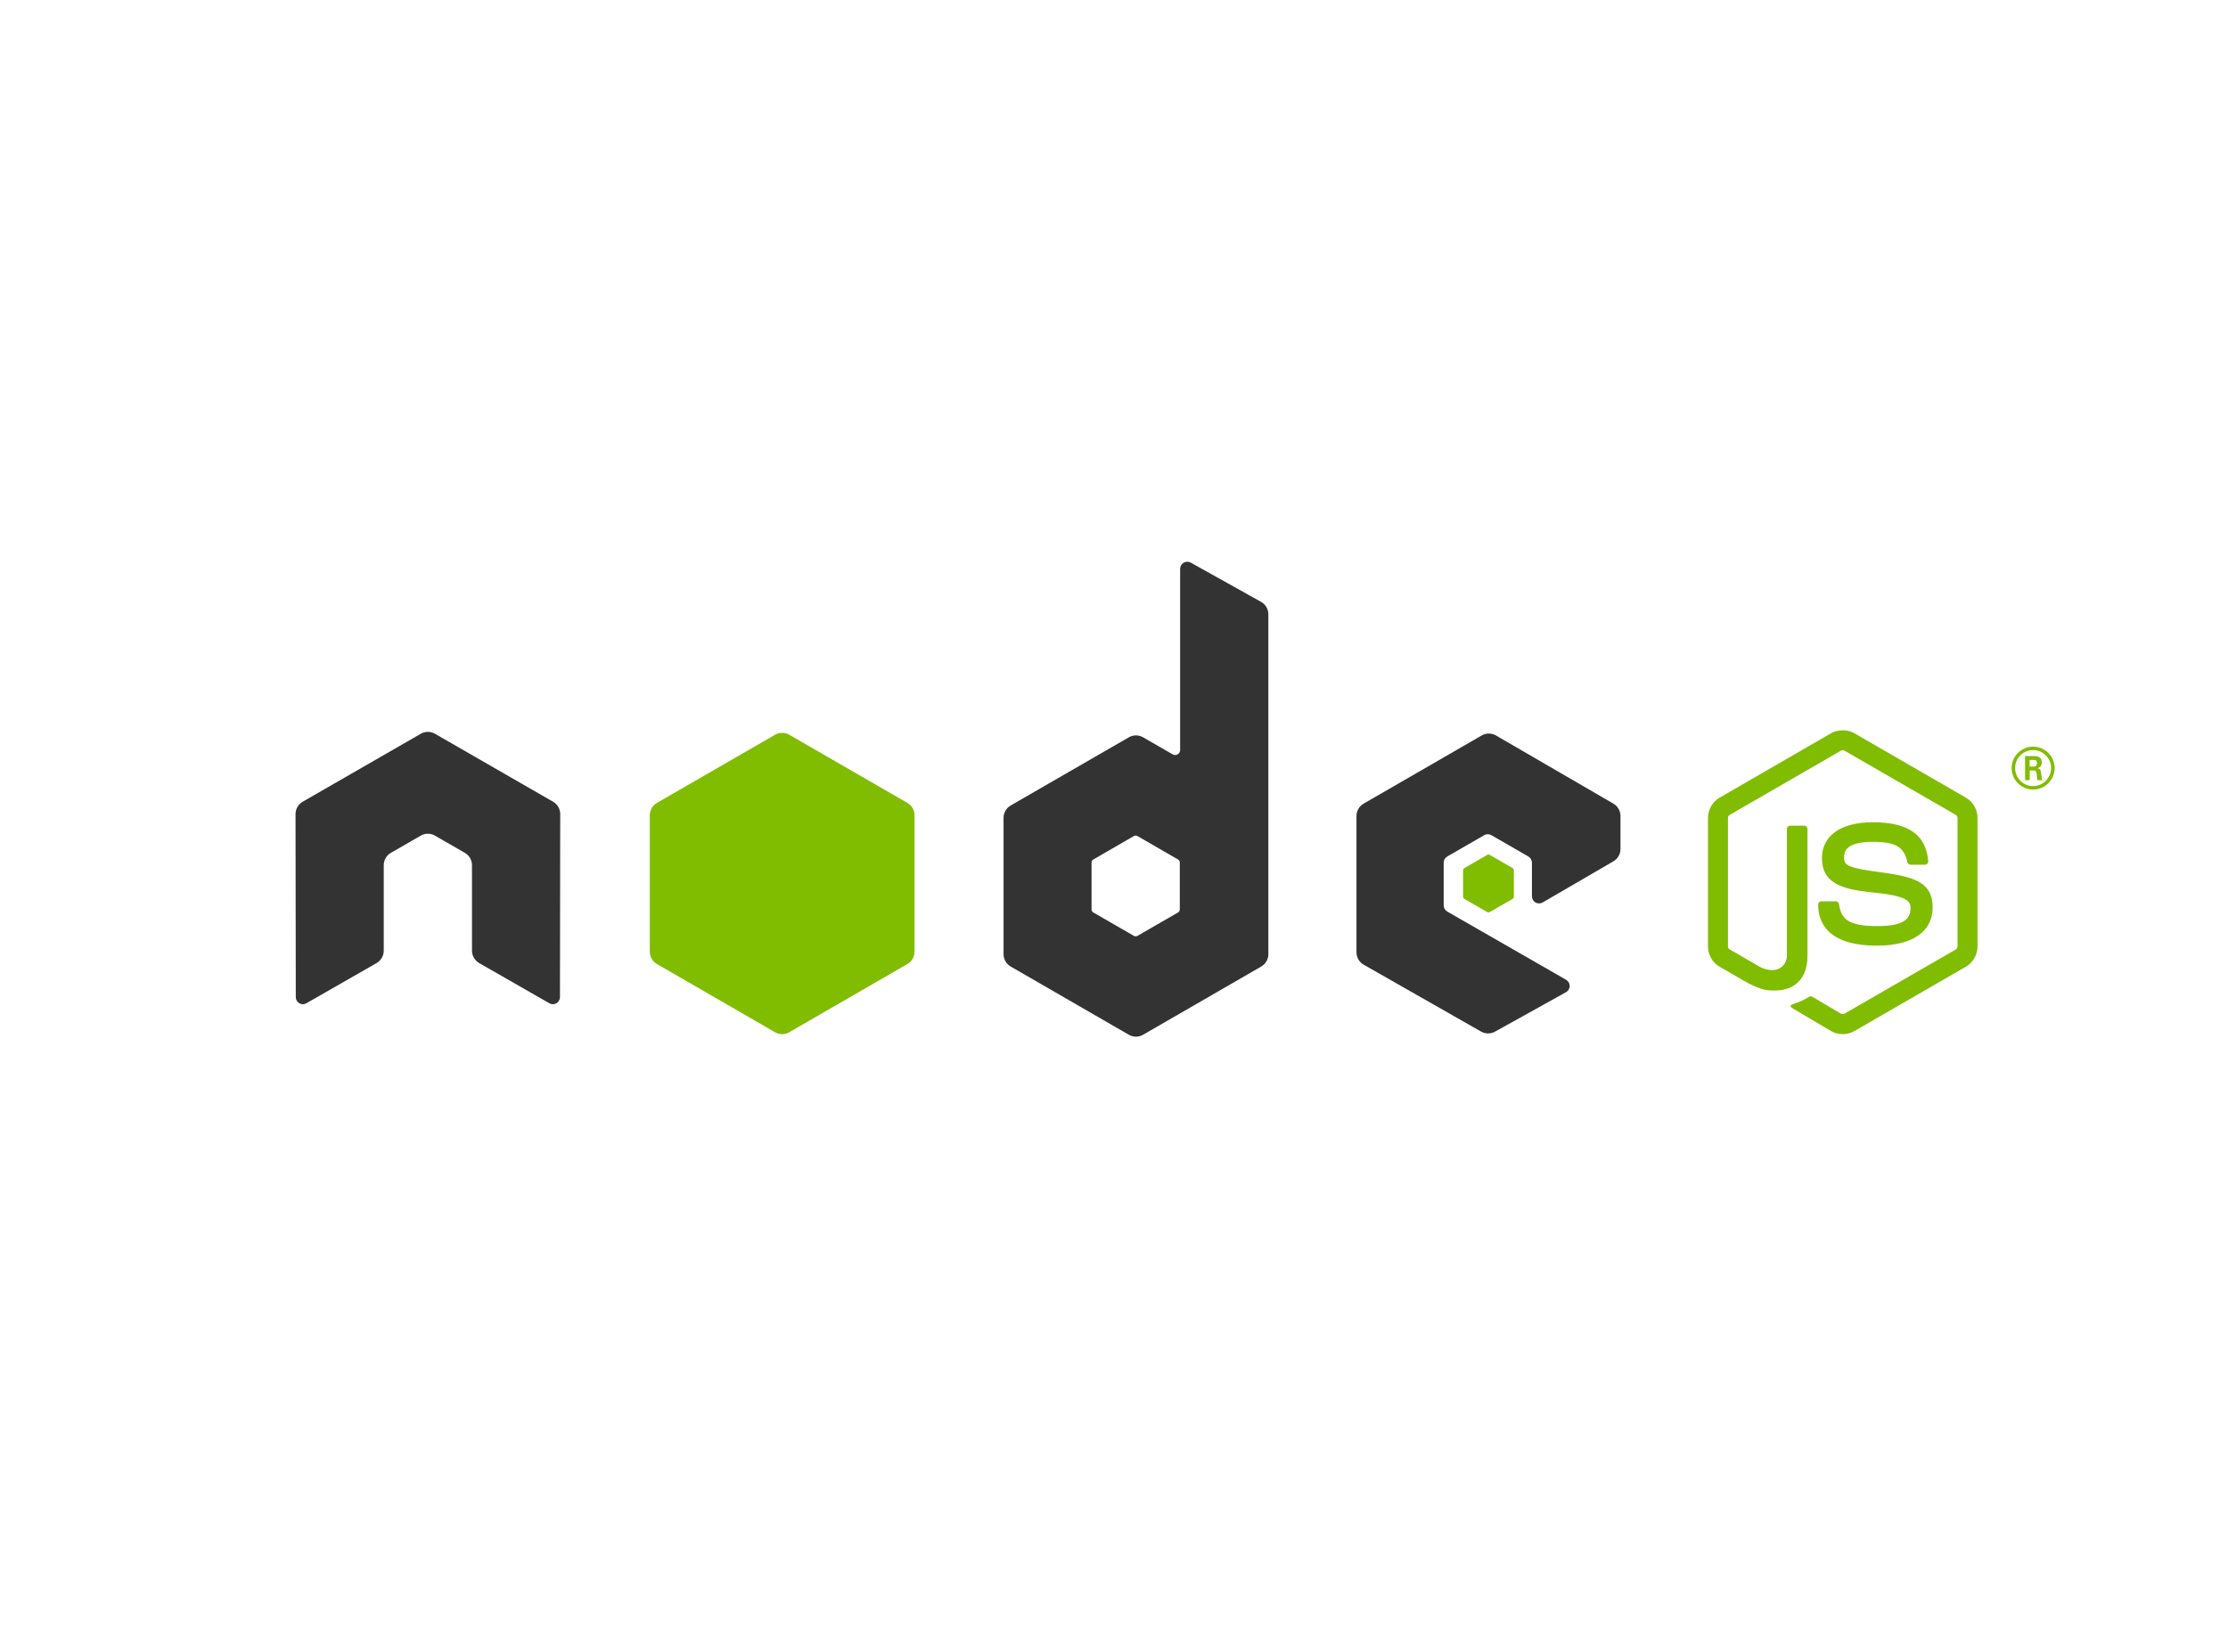
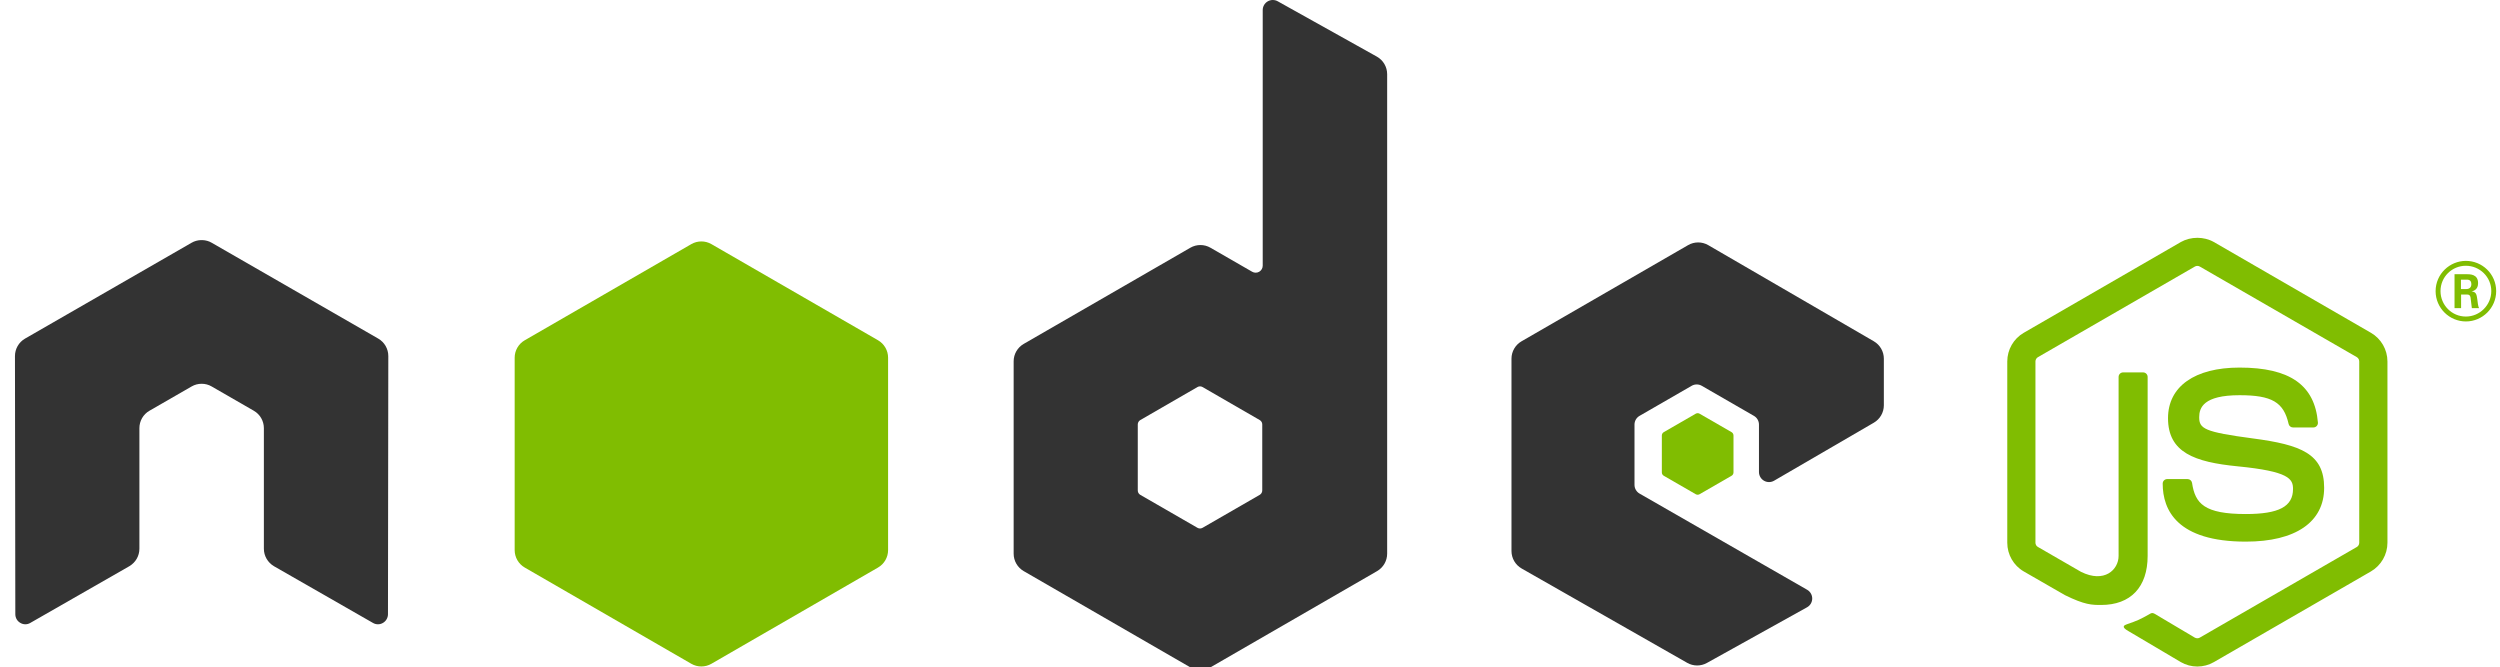
- <svg xmlns="http://www.w3.org/2000/svg" version="1.1" id="Layer_1" x="0px" y="0px" width="235.262px" height="174.415px" viewBox="0 0 235.262 174.415" enable-background="new 0 0 235.262 174.415" xml:space="preserve">
-   <path fill-rule="evenodd" clip-rule="evenodd" fill="#333333" d="M59.155,85.981c0-0.542-0.285-1.04-0.753-1.309l-12.469-7.176  c-0.211-0.124-0.447-0.188-0.687-0.198c-0.021,0-0.111,0-0.129,0c-0.238,0.01-0.475,0.074-0.688,0.198l-12.469,7.176  c-0.465,0.269-0.754,0.767-0.754,1.309l0.027,19.322c0,0.269,0.14,0.519,0.376,0.65c0.231,0.139,0.517,0.139,0.748,0l7.41-4.243  c0.469-0.278,0.754-0.77,0.754-1.307v-9.027c0-0.538,0.285-1.036,0.752-1.304l3.155-1.817c0.235-0.136,0.492-0.202,0.755-0.202  c0.257,0,0.521,0.066,0.749,0.202l3.154,1.817c0.467,0.268,0.753,0.766,0.753,1.304v9.027c0,0.537,0.289,1.031,0.755,1.307  l7.408,4.243c0.232,0.139,0.523,0.139,0.753,0c0.229-0.132,0.374-0.382,0.374-0.65L59.155,85.981z" />
-   <path fill-rule="evenodd" clip-rule="evenodd" fill="#333333" d="M125.735,59.419c-0.233-0.13-0.518-0.127-0.749,0.008  c-0.23,0.135-0.372,0.382-0.372,0.649v19.135c0,0.188-0.101,0.362-0.263,0.456c-0.163,0.094-0.364,0.094-0.527,0l-3.123-1.799  c-0.466-0.269-1.039-0.268-1.505,0.001l-12.474,7.199c-0.466,0.269-0.753,0.766-0.753,1.304v14.4c0,0.538,0.287,1.035,0.753,1.305  l12.473,7.204c0.466,0.269,1.04,0.269,1.507,0l12.475-7.204c0.466-0.27,0.753-0.767,0.753-1.305V64.877  c0-0.546-0.295-1.049-0.772-1.315L125.735,59.419z M124.578,96.042c0,0.134-0.072,0.259-0.188,0.326l-4.283,2.469  c-0.116,0.067-0.26,0.067-0.376,0l-4.283-2.469c-0.117-0.067-0.188-0.191-0.188-0.326v-4.945c0-0.134,0.072-0.259,0.188-0.326  l4.283-2.474c0.117-0.067,0.26-0.067,0.377,0l4.283,2.474c0.116,0.067,0.188,0.192,0.188,0.326V96.042z" />
-   <path fill-rule="evenodd" clip-rule="evenodd" fill="#333333" d="M170.362,90.967c0.464-0.27,0.749-0.766,0.749-1.302v-3.49  c0-0.537-0.286-1.033-0.75-1.303l-12.394-7.196c-0.466-0.271-1.042-0.272-1.509-0.002l-12.469,7.199  c-0.466,0.269-0.753,0.766-0.753,1.304v14.397c0,0.541,0.291,1.041,0.761,1.309l12.392,7.061c0.457,0.261,1.017,0.264,1.477,0.008  l7.495-4.166c0.238-0.132,0.386-0.382,0.387-0.653c0.002-0.271-0.143-0.523-0.378-0.658l-12.548-7.202  c-0.234-0.134-0.378-0.384-0.378-0.653v-4.512c0-0.269,0.144-0.518,0.377-0.652l3.905-2.252c0.232-0.134,0.52-0.134,0.752,0  l3.907,2.252c0.233,0.134,0.377,0.383,0.377,0.652v3.55c0,0.27,0.144,0.519,0.377,0.653c0.233,0.135,0.521,0.134,0.754-0.001  L170.362,90.967z" />
-   <path fill-rule="evenodd" clip-rule="evenodd" fill="#80BD01" d="M81.837,77.599c0.466-0.269,1.04-0.269,1.506,0l12.472,7.197  c0.466,0.269,0.753,0.766,0.753,1.305v14.406c0,0.538-0.287,1.035-0.753,1.305l-12.472,7.203c-0.466,0.269-1.041,0.269-1.507,0  l-12.469-7.203c-0.466-0.27-0.753-0.767-0.753-1.305V86.101c0-0.538,0.287-1.035,0.753-1.304L81.837,77.599z" />
-   <path fill="#80BD01" d="M194.578,109.22c-0.43,0-0.857-0.112-1.233-0.33l-3.927-2.323c-0.586-0.328-0.3-0.444-0.107-0.512  c0.782-0.271,0.941-0.334,1.775-0.808c0.087-0.049,0.202-0.03,0.292,0.022l3.017,1.791c0.109,0.061,0.264,0.061,0.364,0  l11.761-6.788c0.109-0.063,0.18-0.188,0.18-0.318V86.382c0-0.133-0.07-0.257-0.183-0.324l-11.756-6.782  c-0.108-0.063-0.253-0.063-0.362,0l-11.753,6.784c-0.114,0.065-0.186,0.193-0.186,0.322v13.572c0,0.13,0.072,0.253,0.185,0.314  l3.222,1.861c1.748,0.874,2.818-0.155,2.818-1.189v-13.4c0-0.189,0.152-0.339,0.342-0.339h1.491c0.186,0,0.341,0.149,0.341,0.339  v13.4c0,2.333-1.27,3.671-3.482,3.671c-0.68,0-1.215,0-2.709-0.736l-3.084-1.775c-0.762-0.44-1.233-1.264-1.233-2.146V86.382  c0-0.882,0.472-1.705,1.233-2.144l11.761-6.796c0.744-0.421,1.733-0.421,2.472,0l11.76,6.796c0.762,0.44,1.235,1.262,1.235,2.144  v13.572c0,0.882-0.474,1.702-1.235,2.146l-11.76,6.79C195.44,109.108,195.014,109.22,194.578,109.22z" />
-   <path fill="#80BD01" d="M198.211,99.87c-5.146,0-6.225-2.362-6.225-4.344c0-0.188,0.151-0.339,0.34-0.339h1.52  c0.17,0,0.311,0.122,0.338,0.288c0.229,1.548,0.914,2.329,4.026,2.329c2.478,0,3.532-0.561,3.532-1.875  c0-0.758-0.299-1.32-4.149-1.697c-3.218-0.318-5.208-1.029-5.208-3.604c0-2.373,2-3.788,5.354-3.788  c3.768,0,5.632,1.308,5.868,4.113c0.009,0.097-0.025,0.189-0.09,0.262c-0.064,0.067-0.154,0.108-0.249,0.108h-1.526  c-0.158,0-0.298-0.112-0.33-0.266c-0.366-1.629-1.257-2.149-3.673-2.149c-2.705,0-3.02,0.942-3.02,1.648  c0,0.855,0.371,1.104,4.023,1.588c3.614,0.478,5.331,1.154,5.331,3.694C204.074,98.402,201.938,99.87,198.211,99.87z" />
-   <path fill-rule="evenodd" clip-rule="evenodd" fill="#80BD01" d="M157.029,90.293c0.089-0.052,0.2-0.052,0.289,0l2.394,1.381  c0.089,0.052,0.145,0.147,0.145,0.251v2.764c0,0.103-0.055,0.199-0.145,0.25l-2.394,1.381c-0.089,0.052-0.2,0.052-0.289,0  l-2.392-1.381c-0.089-0.052-0.145-0.147-0.145-0.25v-2.764c0-0.104,0.055-0.199,0.145-0.251L157.029,90.293z" />
+ <svg xmlns="http://www.w3.org/2000/svg" version="1.1" id="Layer_1" x="0px" y="0px" width="235.262px" height="62.723px" viewBox="0 54.476 235.262 62.723" enable-background="new 0 54.476 235.262 62.723" xml:space="preserve">
+   <path fill="#333333" d="M36.542,87.986c0-0.681-0.358-1.307-0.947-1.646L19.921,77.32c-0.265-0.156-0.562-0.236-0.864-0.249  c-0.026,0-0.14,0-0.162,0c-0.299,0.013-0.597,0.093-0.865,0.249L2.356,86.341c-0.585,0.338-0.948,0.964-0.948,1.646l0.034,24.289  c0,0.338,0.176,0.652,0.473,0.817c0.29,0.175,0.65,0.175,0.94,0l9.315-5.334c0.59-0.349,0.948-0.968,0.948-1.643V94.768  c0-0.676,0.358-1.302,0.945-1.639l3.966-2.284c0.295-0.171,0.618-0.254,0.949-0.254c0.323,0,0.655,0.083,0.942,0.254l3.965,2.284  c0.587,0.337,0.947,0.963,0.947,1.639v11.348c0,0.675,0.363,1.296,0.949,1.643l9.312,5.334c0.292,0.175,0.657,0.175,0.947,0  c0.288-0.166,0.47-0.48,0.47-0.817L36.542,87.986z" />
+   <path fill="#333333" d="M120.238,54.596c-0.293-0.163-0.651-0.16-0.942,0.01c-0.289,0.17-0.468,0.48-0.468,0.816v24.054  c0,0.236-0.127,0.455-0.331,0.573c-0.205,0.118-0.458,0.118-0.662,0l-3.926-2.261c-0.586-0.338-1.306-0.337-1.892,0.001  l-15.681,9.05c-0.586,0.338-0.947,0.963-0.947,1.639v18.102c0,0.676,0.361,1.301,0.947,1.64l15.679,9.056  c0.586,0.338,1.307,0.338,1.894,0l15.682-9.056c0.586-0.339,0.947-0.964,0.947-1.64V61.457c0-0.686-0.371-1.319-0.97-1.653  L120.238,54.596z M118.783,100.633c0,0.168-0.091,0.326-0.236,0.41l-5.384,3.104c-0.146,0.084-0.327,0.084-0.473,0l-5.384-3.104  c-0.147-0.084-0.236-0.24-0.236-0.41v-6.216c0-0.168,0.091-0.326,0.236-0.41l5.384-3.11c0.147-0.084,0.327-0.084,0.474,0l5.384,3.11  c0.146,0.084,0.236,0.241,0.236,0.41v6.216H118.783z" />
+   <path fill="#333333" d="M176.337,94.254c0.583-0.339,0.942-0.963,0.942-1.637V88.23c0-0.675-0.36-1.299-0.943-1.638l-15.58-9.046  c-0.586-0.341-1.31-0.342-1.897-0.003l-15.674,9.05c-0.586,0.338-0.947,0.963-0.947,1.639v18.098c0,0.68,0.366,1.309,0.957,1.646  l15.578,8.876c0.574,0.328,1.278,0.332,1.857,0.01l9.422-5.237c0.299-0.166,0.485-0.48,0.486-0.821  c0.003-0.341-0.18-0.657-0.475-0.827l-15.774-9.053c-0.294-0.168-0.475-0.483-0.475-0.821v-5.672c0-0.338,0.181-0.651,0.474-0.82  l4.909-2.831c0.292-0.168,0.654-0.168,0.945,0l4.911,2.831c0.293,0.168,0.474,0.481,0.474,0.82v4.463  c0,0.339,0.181,0.652,0.474,0.821c0.293,0.17,0.655,0.168,0.948-0.001L176.337,94.254z" />
+   <path fill="#80BD01" d="M65.055,77.449c0.586-0.338,1.307-0.338,1.893,0l15.678,9.047c0.586,0.338,0.947,0.963,0.947,1.64v18.109  c0,0.676-0.361,1.301-0.947,1.64l-15.678,9.055c-0.586,0.338-1.309,0.338-1.894,0l-15.674-9.055  c-0.586-0.339-0.947-0.964-0.947-1.64V88.137c0-0.676,0.361-1.301,0.947-1.639L65.055,77.449z" />
+   <path fill="#80BD01" d="M206.778,117.199c-0.541,0-1.077-0.141-1.55-0.415l-4.936-2.92c-0.737-0.412-0.377-0.558-0.135-0.644  c0.983-0.341,1.183-0.42,2.231-1.016c0.109-0.062,0.254-0.038,0.367,0.028l3.793,2.251c0.137,0.077,0.332,0.077,0.458,0  l14.784-8.533c0.137-0.079,0.226-0.236,0.226-0.4V88.49c0-0.167-0.088-0.323-0.23-0.407l-14.778-8.525  c-0.136-0.079-0.318-0.079-0.455,0l-14.774,8.528c-0.143,0.082-0.234,0.243-0.234,0.405v17.061c0,0.163,0.091,0.318,0.233,0.395  l4.05,2.339c2.197,1.099,3.542-0.195,3.542-1.495V89.946c0-0.238,0.191-0.426,0.43-0.426h1.874c0.234,0,0.429,0.187,0.429,0.426  v16.845c0,2.933-1.596,4.615-4.377,4.615c-0.855,0-1.527,0-3.405-0.925l-3.877-2.231c-0.958-0.553-1.55-1.589-1.55-2.698V88.49  c0-1.109,0.593-2.143,1.55-2.695l14.784-8.543c0.935-0.529,2.178-0.529,3.107,0l14.783,8.543c0.958,0.553,1.552,1.586,1.552,2.695  v17.061c0,1.109-0.596,2.14-1.552,2.698l-14.783,8.535C207.861,117.058,207.326,117.199,206.778,117.199z" />
+   <path fill="#80BD01" d="M211.345,105.446c-6.469,0-7.825-2.969-7.825-5.461c0-0.236,0.19-0.426,0.427-0.426h1.911  c0.214,0,0.391,0.153,0.425,0.362c0.288,1.946,1.149,2.928,5.061,2.928c3.115,0,4.44-0.705,4.44-2.357  c0-0.953-0.376-1.659-5.216-2.133c-4.045-0.4-6.547-1.294-6.547-4.53c0-2.983,2.514-4.762,6.73-4.762c4.737,0,7.08,1.644,7.376,5.17  c0.011,0.122-0.031,0.238-0.113,0.329c-0.08,0.084-0.194,0.136-0.313,0.136h-1.918c-0.199,0-0.375-0.141-0.415-0.334  c-0.46-2.048-1.58-2.701-4.617-2.701c-3.4,0-3.796,1.184-3.796,2.072c0,1.075,0.466,1.388,5.057,1.996  c4.543,0.601,6.701,1.451,6.701,4.644C218.715,103.6,216.03,105.446,211.345,105.446z" />
+   <path fill="#80BD01" d="M159.576,93.407c0.112-0.065,0.251-0.065,0.363,0l3.009,1.736c0.112,0.065,0.182,0.185,0.182,0.316v3.475  c0,0.129-0.069,0.25-0.182,0.314l-3.009,1.736c-0.112,0.065-0.251,0.065-0.363,0l-3.007-1.736c-0.112-0.065-0.182-0.185-0.182-0.314  v-3.475c0-0.131,0.069-0.25,0.182-0.316L159.576,93.407z" />
  <g>
-     <path fill="#80BD01" d="M216.951,81.12c0,1.247-1.02,2.267-2.267,2.267c-1.235,0-2.267-1.007-2.267-2.267   c0-1.283,1.056-2.267,2.267-2.267C215.908,78.853,216.951,79.837,216.951,81.12z M212.784,81.114c0,1.056,0.852,1.907,1.895,1.907   c1.056,0,1.907-0.87,1.907-1.907c0-1.055-0.863-1.895-1.907-1.895C213.647,79.219,212.784,80.046,212.784,81.114z M213.833,79.849   h0.876c0.3,0,0.888,0,0.888,0.672c0,0.468-0.3,0.563-0.48,0.623c0.349,0.024,0.372,0.252,0.42,0.576   c0.024,0.204,0.061,0.552,0.132,0.671h-0.539c-0.013-0.12-0.097-0.768-0.097-0.803c-0.035-0.144-0.084-0.216-0.264-0.216h-0.443   v1.019h-0.492V79.849z M214.313,80.964h0.396c0.323,0,0.384-0.228,0.384-0.359c0-0.348-0.24-0.348-0.372-0.348h-0.407V80.964z" />
+     <path fill="#80BD01" d="M234.902,81.876c0,1.568-1.282,2.85-2.85,2.85c-1.552,0-2.85-1.266-2.85-2.85c0-1.613,1.327-2.85,2.85-2.85   C233.591,79.026,234.902,80.263,234.902,81.876z M229.664,81.868c0,1.327,1.071,2.397,2.382,2.397c1.327,0,2.397-1.094,2.397-2.397   c0-1.326-1.085-2.382-2.397-2.382C230.749,79.486,229.664,80.525,229.664,81.868z M230.982,80.278h1.101   c0.377,0,1.116,0,1.116,0.845c0,0.588-0.377,0.708-0.603,0.783c0.439,0.03,0.468,0.317,0.528,0.724   c0.03,0.256,0.077,0.694,0.166,0.843h-0.678c-0.016-0.151-0.122-0.965-0.122-1.009c-0.044-0.181-0.106-0.272-0.332-0.272h-0.557   v1.281h-0.618v-3.195H230.982z M231.586,81.679h0.498c0.406,0,0.483-0.287,0.483-0.451c0-0.437-0.302-0.437-0.468-0.437h-0.512   v0.889H231.586z" />
  </g>
</svg>
